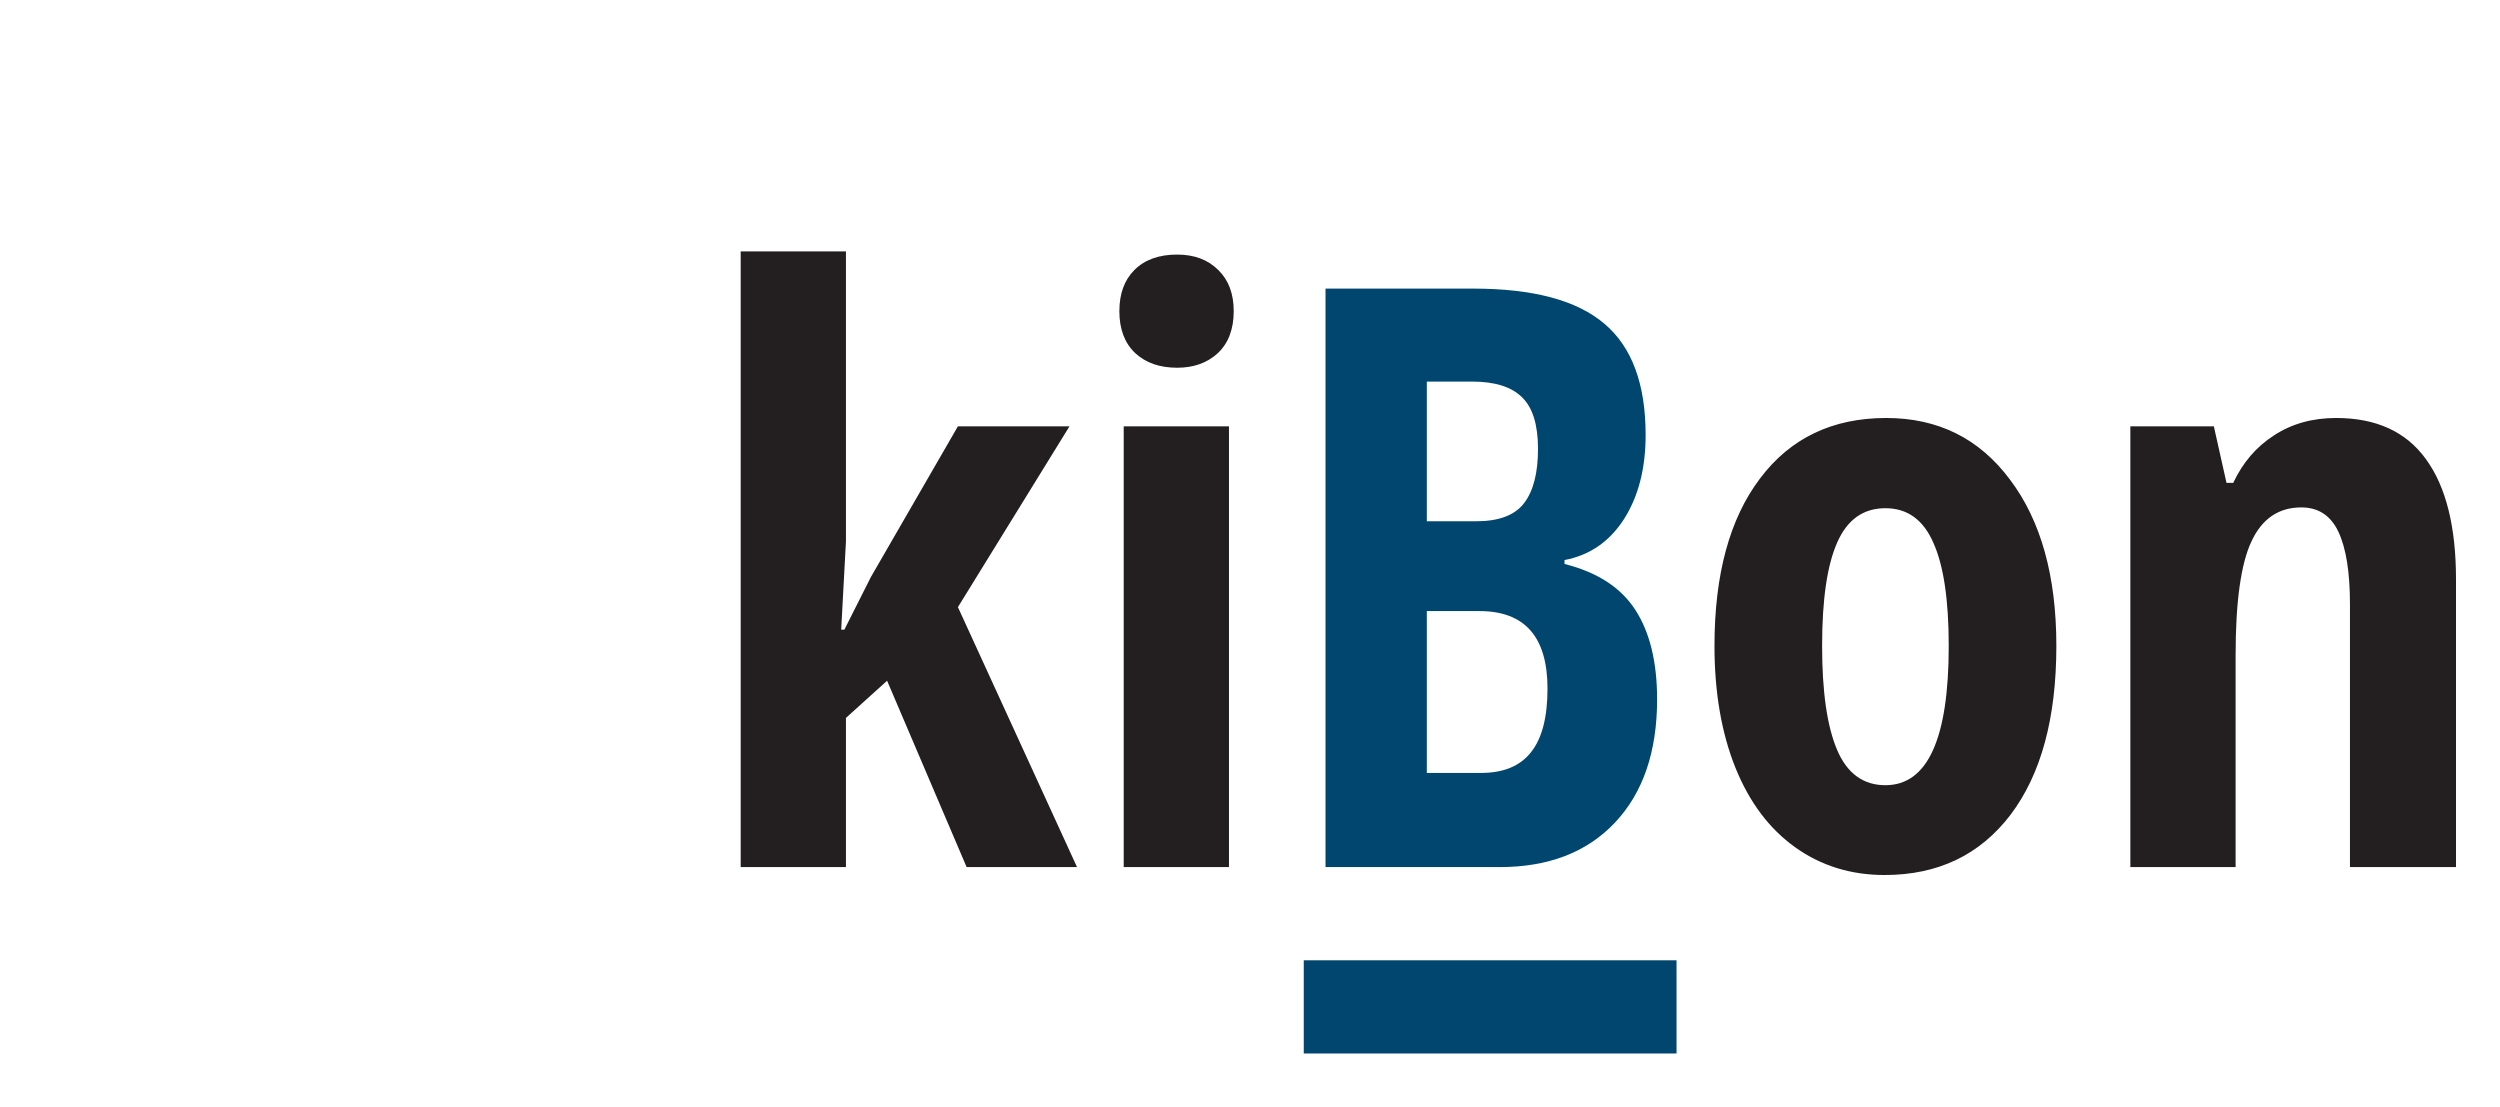
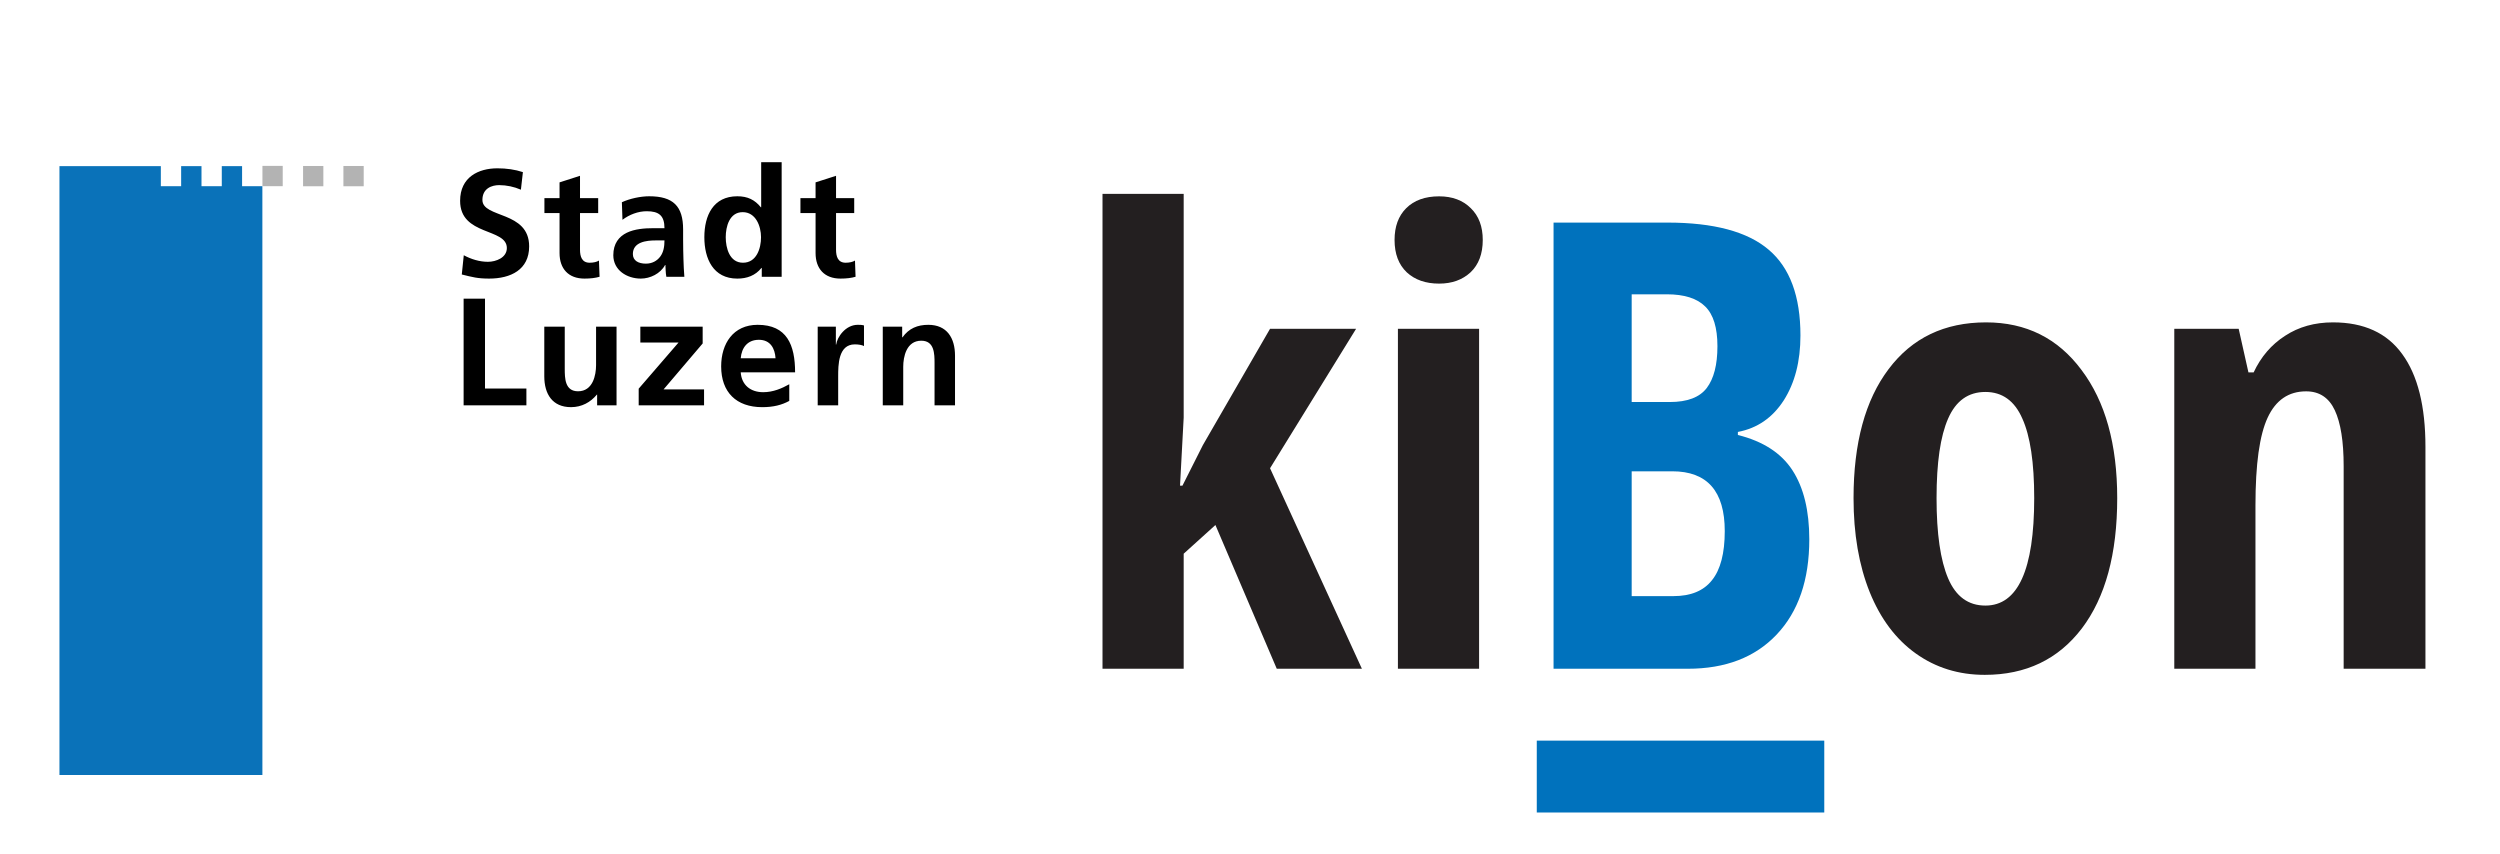
- <svg xmlns="http://www.w3.org/2000/svg" width="617" height="273" viewBox="0 0 617 273" fill="none">
-   <path d="M208.388 155.406L214.931 142.418L236.415 105.211H263.954L236.415 149.84L265.81 214H238.564L218.935 168.004L208.779 177.184V214H182.802V62.047H208.779V133.629L207.607 155.406H208.388ZM303.31 214H277.333V105.211H303.31V214ZM276.259 76.793C276.259 72.496 277.496 69.111 279.97 66.637C282.509 64.098 286.025 62.828 290.517 62.828C294.749 62.828 298.134 64.098 300.673 66.637C303.212 69.111 304.482 72.496 304.482 76.793C304.482 81.22 303.18 84.671 300.575 87.144C297.971 89.553 294.618 90.758 290.517 90.758C286.22 90.758 282.769 89.553 280.165 87.144C277.561 84.671 276.259 81.22 276.259 76.793ZM507.509 159.41C507.509 177.249 503.733 191.148 496.181 201.109C488.629 211.005 478.277 215.953 465.126 215.953C456.793 215.953 449.436 213.674 443.056 209.117C436.676 204.56 431.76 198.017 428.31 189.488C424.859 180.895 423.134 170.868 423.134 159.41C423.134 141.767 426.877 127.997 434.364 118.102C441.851 108.141 452.236 103.16 465.517 103.16C478.342 103.16 488.531 108.238 496.083 118.395C503.7 128.486 507.509 142.158 507.509 159.41ZM449.697 159.41C449.697 170.738 450.933 179.299 453.407 185.094C455.881 190.888 459.853 193.785 465.322 193.785C475.738 193.785 480.947 182.327 480.947 159.41C480.947 148.017 479.677 139.521 477.138 133.922C474.664 128.258 470.725 125.426 465.322 125.426C459.853 125.426 455.881 128.258 453.407 133.922C450.933 139.521 449.697 148.017 449.697 159.41ZM579.97 214V149.156C579.97 141.279 579.026 135.322 577.138 131.285C575.25 127.249 572.19 125.23 567.958 125.23C562.359 125.23 558.258 128.03 555.654 133.629C553.049 139.163 551.747 148.538 551.747 161.754V214H525.771V105.211H546.376L549.501 119.176H551.161C553.505 114.163 556.858 110.257 561.22 107.457C565.582 104.592 570.693 103.16 576.552 103.16C586.448 103.16 593.837 106.546 598.72 113.316C603.668 120.087 606.142 129.983 606.142 143.004V214H579.97Z" fill="#231F20" />
-   <path d="M327.138 71.227H363.564C378.407 71.227 389.215 74.124 395.986 79.918C402.756 85.647 406.142 94.794 406.142 107.359C406.142 115.628 404.351 122.561 400.771 128.16C397.19 133.694 392.307 137.047 386.122 138.219V139.195C394.195 141.214 400.022 144.99 403.603 150.523C407.183 156.057 408.974 163.414 408.974 172.594C408.974 185.549 405.491 195.706 398.525 203.062C391.624 210.354 382.151 214 370.107 214H327.138V71.227ZM352.138 128.648H364.345C369.944 128.648 373.883 127.151 376.161 124.156C378.44 121.161 379.579 116.702 379.579 110.777C379.579 104.853 378.277 100.621 375.673 98.082C373.069 95.478 368.967 94.176 363.368 94.176H352.138V128.648ZM352.138 150.816V190.758H365.517C371.051 190.758 375.152 189.065 377.822 185.68C380.556 182.294 381.923 177.053 381.923 169.957C381.923 157.197 376.324 150.816 365.126 150.816H352.138Z" fill="#00466f" />
-   <rect x="321.767" y="237" width="92" height="23" fill="#00466f" />
+ <svg xmlns="http://www.w3.org/2000/svg" width="800" height="273" viewBox="0 0 800 273" fill="none">
+   <g transform="scale(2.3) translate(-60,22)">
+     <path fill="#B3B3B3" d="M102.166 1.093h2.823v2.822h-2.823zm5.613 0h2.824v2.822h-2.824zM96.513 1.08h2.823v2.824h-2.823z" />
+     <path fill="#0A72B9" d="M96.504 3.904h-2.823V1.113h-2.824v2.791h-2.823V1.113h-2.832v2.791h-2.823V1.113H68.271V85.83h28.237z" />
+     <path fill="black" d="M132.474 4.393a7.707 7.707 0 00-3.02-.637c-1.019 0-2.336.447-2.336 2.061 0 2.571 6.503 1.488 6.503 6.461 0 3.253-2.572 4.483-5.568 4.483-1.615 0-2.338-.211-3.804-.572l.276-2.678c1.019.552 2.189.914 3.358.914 1.127 0 2.635-.575 2.635-1.915 0-2.825-6.502-1.656-6.502-6.565 0-3.314 2.571-4.527 5.184-4.527 1.279 0 2.465.17 3.551.53l-.277 2.445zm5.376 3.252h-2.105V5.562h2.105V3.374l2.847-.914v3.102h2.528v2.082h-2.528v5.1c0 .937.255 1.809 1.341 1.809.509 0 .998-.107 1.294-.301l.087 2.255c-.596.17-1.254.254-2.105.254-2.231 0-3.464-1.381-3.464-3.549V7.645zm10.201 5.696c0-1.679 1.891-1.891 3.169-1.891h1.228c0 .851-.127 1.636-.591 2.253-.449.596-1.127.978-1.998.978-1.023-.001-1.808-.405-1.808-1.34zm-1.447-4.76c.958-.724 2.17-1.192 3.382-1.192 1.677 0 2.462.596 2.462 2.359h-1.57c-1.192 0-2.592.107-3.678.637-1.081.532-1.87 1.488-1.87 3.126 0 2.081 1.891 3.25 3.826 3.25 1.295 0 2.721-.679 3.379-1.892h.045c.021.341.021 1.065.128 1.638h2.507a44.573 44.573 0 01-.127-2.444c-.021-.81-.046-1.636-.046-2.74V9.919c0-3.23-1.381-4.612-4.718-4.612-1.208 0-2.696.32-3.802.83l.082 2.444zm14.368 2.421c0-1.465.509-3.485 2.358-3.485 1.83 0 2.552 1.957 2.552 3.485 0 1.554-.617 3.551-2.511 3.551-1.869 0-2.399-2.043-2.399-3.551zm5.014 5.506h2.766V.567h-2.849v6.272h-.045c-.846-1.043-1.845-1.532-3.272-1.532-3.357 0-4.59 2.679-4.59 5.696 0 2.995 1.233 5.759 4.59 5.759 1.34 0 2.508-.425 3.359-1.488h.04v1.234zm7.484-8.863h-2.105V5.562h2.105V3.374l2.849-.914v3.102h2.528v2.082h-2.528v5.1c0 .937.255 1.809 1.335 1.809.51 0 .999-.107 1.3-.301l.081 2.255c-.591.17-1.253.254-2.103.254-2.228 0-3.461-1.381-3.461-3.549V7.645zm-48.966 11.913h2.975v12.496h5.759v2.339h-8.735V19.558zm21.274 14.835h-2.7v-1.488h-.041c-.871 1.062-2.103 1.743-3.591 1.743-2.593 0-3.719-1.827-3.719-4.293v-6.906h2.847v5.844c0 1.337.021 3.146 1.85 3.146 2.059 0 2.507-2.232 2.507-3.635v-5.355h2.849v10.944zm3.313-10.944h8.671v2.336l-5.441 6.396h5.635v2.212h-9.095v-2.316l5.544-6.42h-5.314v-2.208zm13.965 4.399c.127-1.467.933-2.572 2.528-2.572s2.232 1.192 2.317 2.572h-4.845zm6.756 3.613c-1.06.593-2.252 1.105-3.632 1.105-1.764 0-2.997-1-3.124-2.764h7.566c0-3.824-1.15-6.61-5.207-6.61-3.402 0-5.079 2.616-5.079 5.783 0 3.591 2.103 5.674 5.716 5.674 1.529 0 2.722-.299 3.76-.872v-2.316zm3.954-8.012h2.528v2.485h.045c.128-1.021 1.295-2.743 2.997-2.743.275 0 .571 0 .871.086v2.87c-.255-.148-.764-.235-1.274-.235-2.317 0-2.317 2.892-2.317 4.463v4.018h-2.849V23.449zm9.055 0h2.699v1.488h.041c.892-1.256 2.105-1.745 3.592-1.745 2.594 0 3.719 1.828 3.719 4.295v6.906h-2.848v-5.844c0-1.34-.02-3.146-1.849-3.146-2.063 0-2.508 2.232-2.508 3.635v5.355h-2.847V23.449z" />
+   </g>
+   <path transform="translate(170,0)" d="M208.388 155.406L214.931 142.418L236.415 105.211H263.954L236.415 149.84L265.81 214H238.564L218.935 168.004L208.779 177.184V214H182.802V62.047H208.779V133.629L207.607 155.406H208.388ZM303.31 214H277.333V105.211H303.31V214ZM276.259 76.793C276.259 72.496 277.496 69.111 279.97 66.637C282.509 64.098 286.025 62.828 290.517 62.828C294.749 62.828 298.134 64.098 300.673 66.637C303.212 69.111 304.482 72.496 304.482 76.793C304.482 81.22 303.18 84.671 300.575 87.144C297.971 89.553 294.618 90.758 290.517 90.758C286.22 90.758 282.769 89.553 280.165 87.144C277.561 84.671 276.259 81.22 276.259 76.793ZM507.509 159.41C507.509 177.249 503.733 191.148 496.181 201.109C488.629 211.005 478.277 215.953 465.126 215.953C456.793 215.953 449.436 213.674 443.056 209.117C436.676 204.56 431.76 198.017 428.31 189.488C424.859 180.895 423.134 170.868 423.134 159.41C423.134 141.767 426.877 127.997 434.364 118.102C441.851 108.141 452.236 103.16 465.517 103.16C478.342 103.16 488.531 108.238 496.083 118.395C503.7 128.486 507.509 142.158 507.509 159.41ZM449.697 159.41C449.697 170.738 450.933 179.299 453.407 185.094C455.881 190.888 459.853 193.785 465.322 193.785C475.738 193.785 480.947 182.327 480.947 159.41C480.947 148.017 479.677 139.521 477.138 133.922C474.664 128.258 470.725 125.426 465.322 125.426C459.853 125.426 455.881 128.258 453.407 133.922C450.933 139.521 449.697 148.017 449.697 159.41ZM579.97 214V149.156C579.97 141.279 579.026 135.322 577.138 131.285C575.25 127.249 572.19 125.23 567.958 125.23C562.359 125.23 558.258 128.03 555.654 133.629C553.049 139.163 551.747 148.538 551.747 161.754V214H525.771V105.211H546.376L549.501 119.176H551.161C553.505 114.163 556.858 110.257 561.22 107.457C565.582 104.592 570.693 103.16 576.552 103.16C586.448 103.16 593.837 106.546 598.72 113.316C603.668 120.087 606.142 129.983 606.142 143.004V214H579.97Z" fill="#231F20" />
+   <path transform="translate(170,0)" d="M327.138 71.227H363.564C378.407 71.227 389.215 74.124 395.986 79.918C402.756 85.647 406.142 94.794 406.142 107.359C406.142 115.628 404.351 122.561 400.771 128.16C397.19 133.694 392.307 137.047 386.122 138.219V139.195C394.195 141.214 400.022 144.99 403.603 150.523C407.183 156.057 408.974 163.414 408.974 172.594C408.974 185.549 405.491 195.706 398.525 203.062C391.624 210.354 382.151 214 370.107 214H327.138V71.227ZM352.138 128.648H364.345C369.944 128.648 373.883 127.151 376.161 124.156C378.44 121.161 379.579 116.702 379.579 110.777C379.579 104.853 378.277 100.621 375.673 98.082C373.069 95.478 368.967 94.176 363.368 94.176H352.138V128.648ZM352.138 150.816V190.758H365.517C371.051 190.758 375.152 189.065 377.822 185.68C380.556 182.294 381.923 177.053 381.923 169.957C381.923 157.197 376.324 150.816 365.126 150.816H352.138Z" fill="#0072bd" />
+   <rect transform="translate(170,0)" x="321.767" y="237" width="92" height="23" fill="#0072bd" />
</svg>
